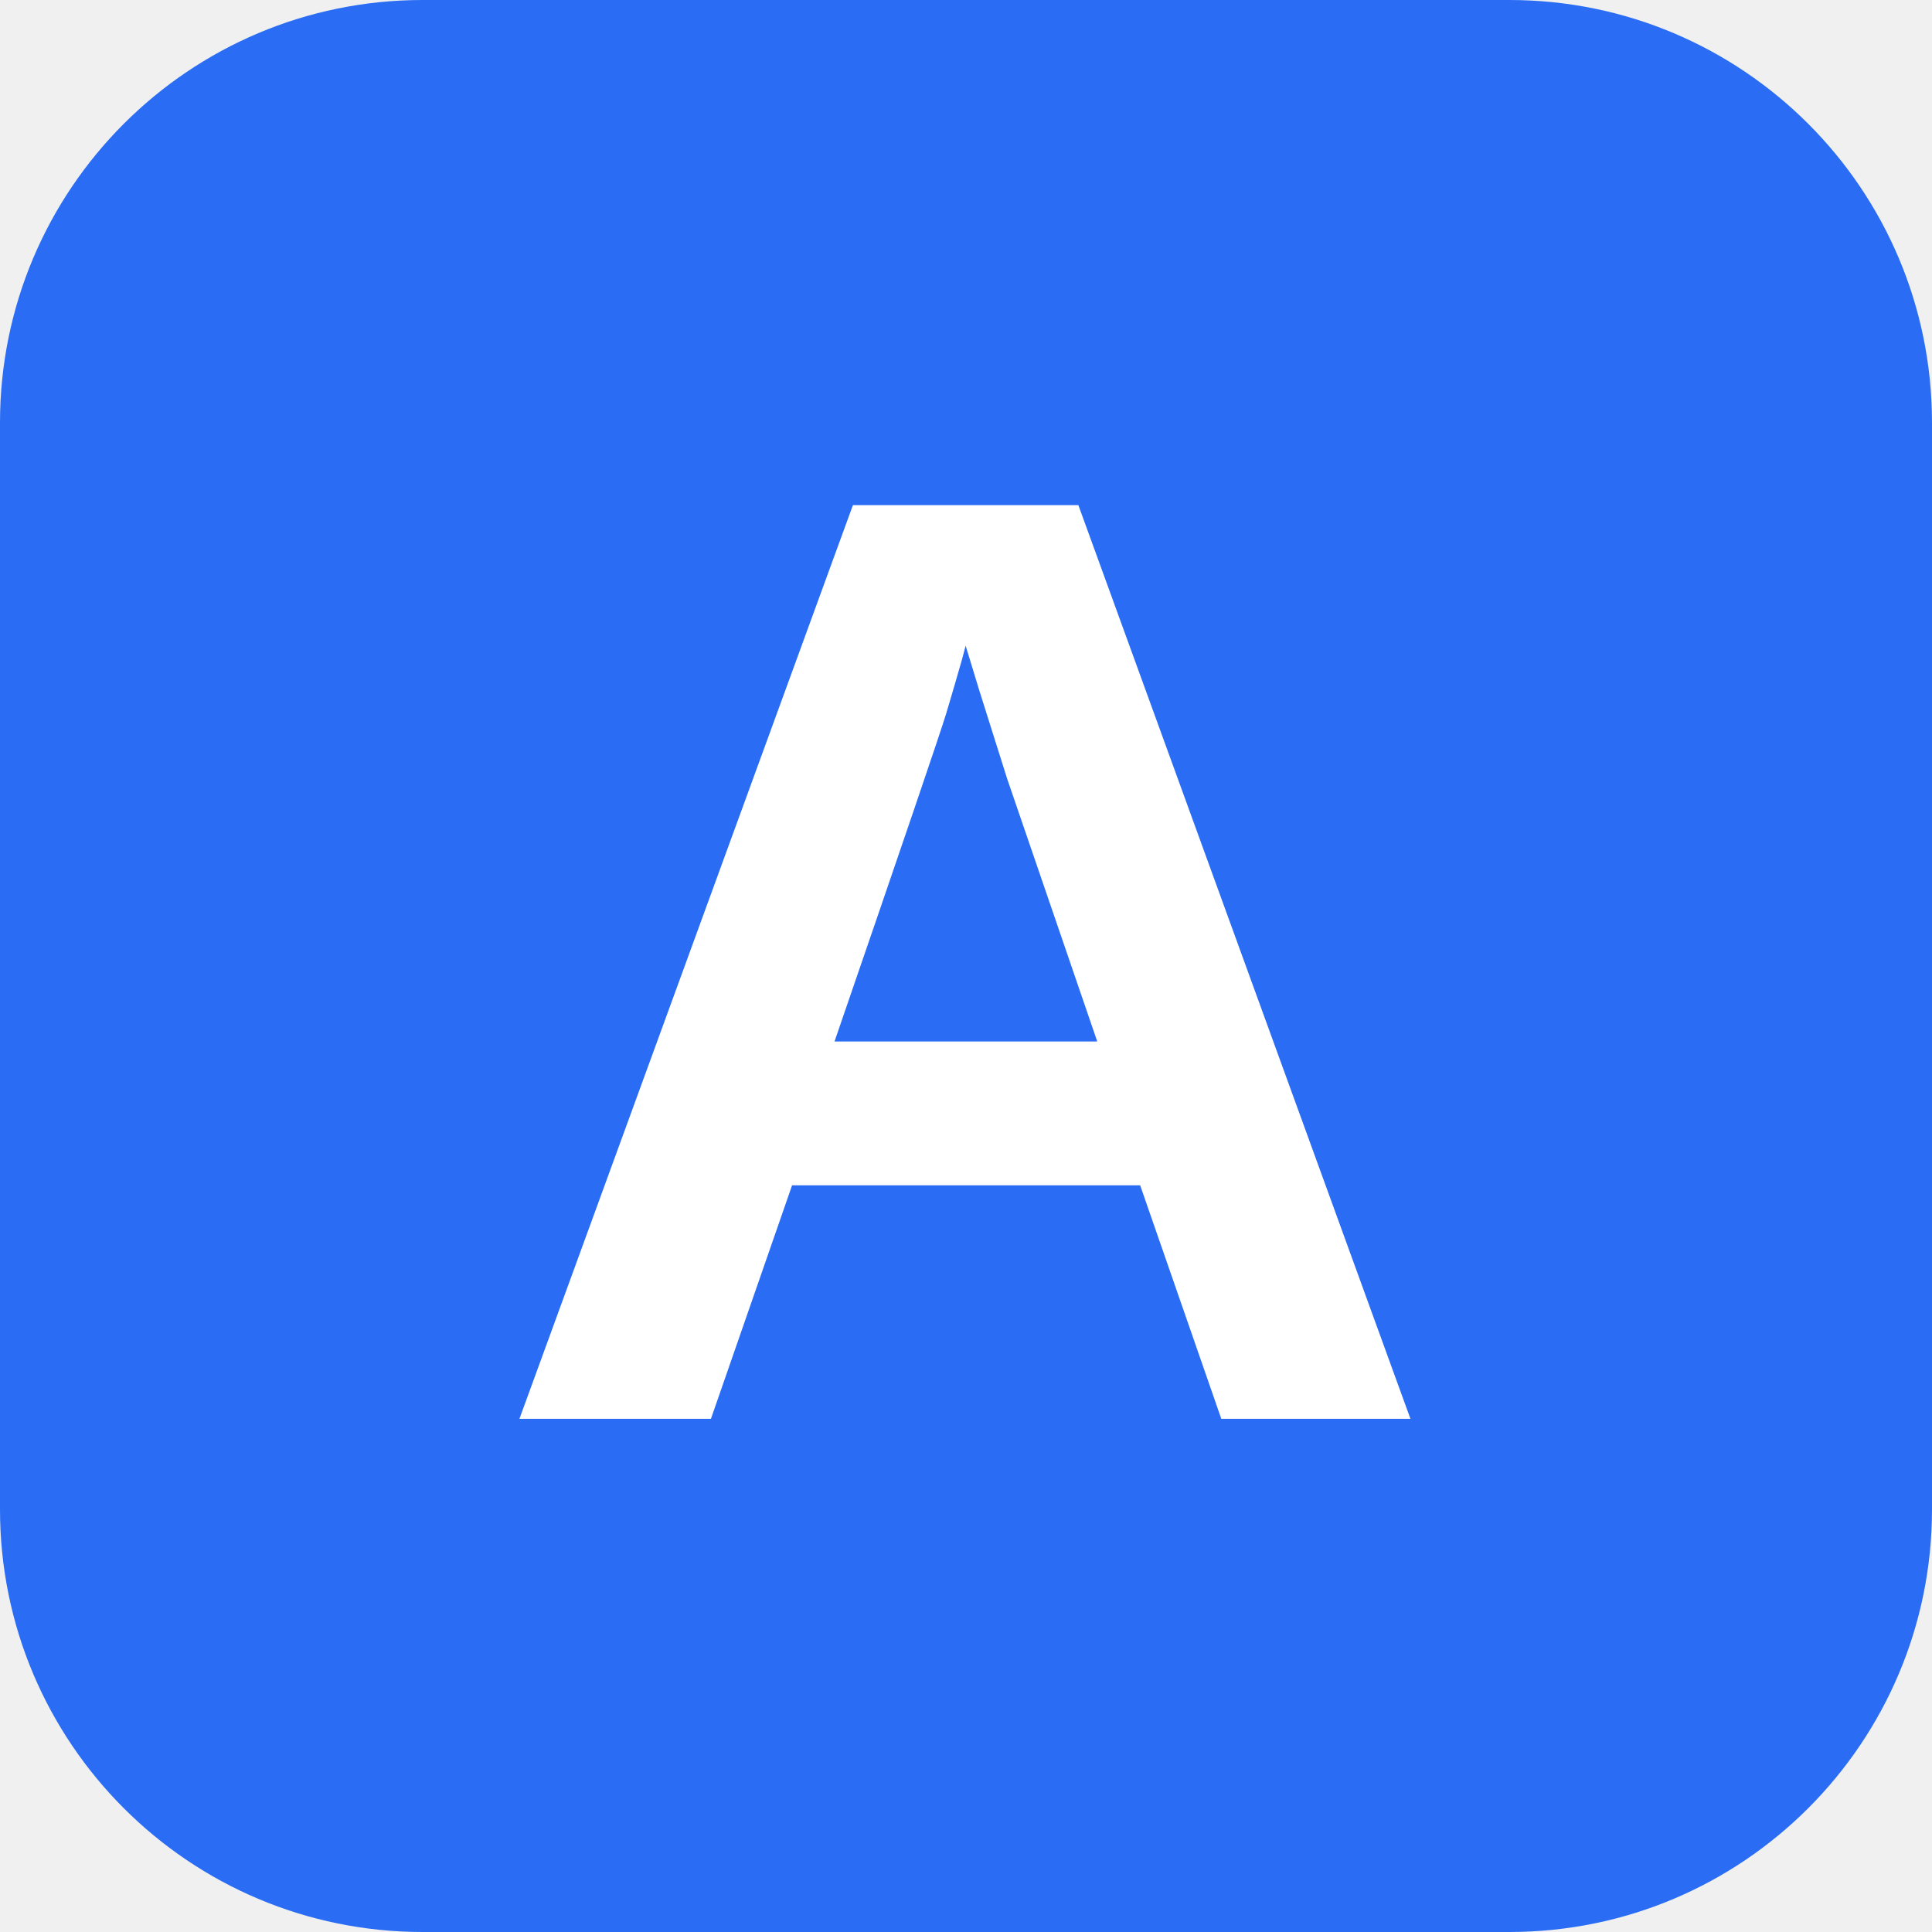
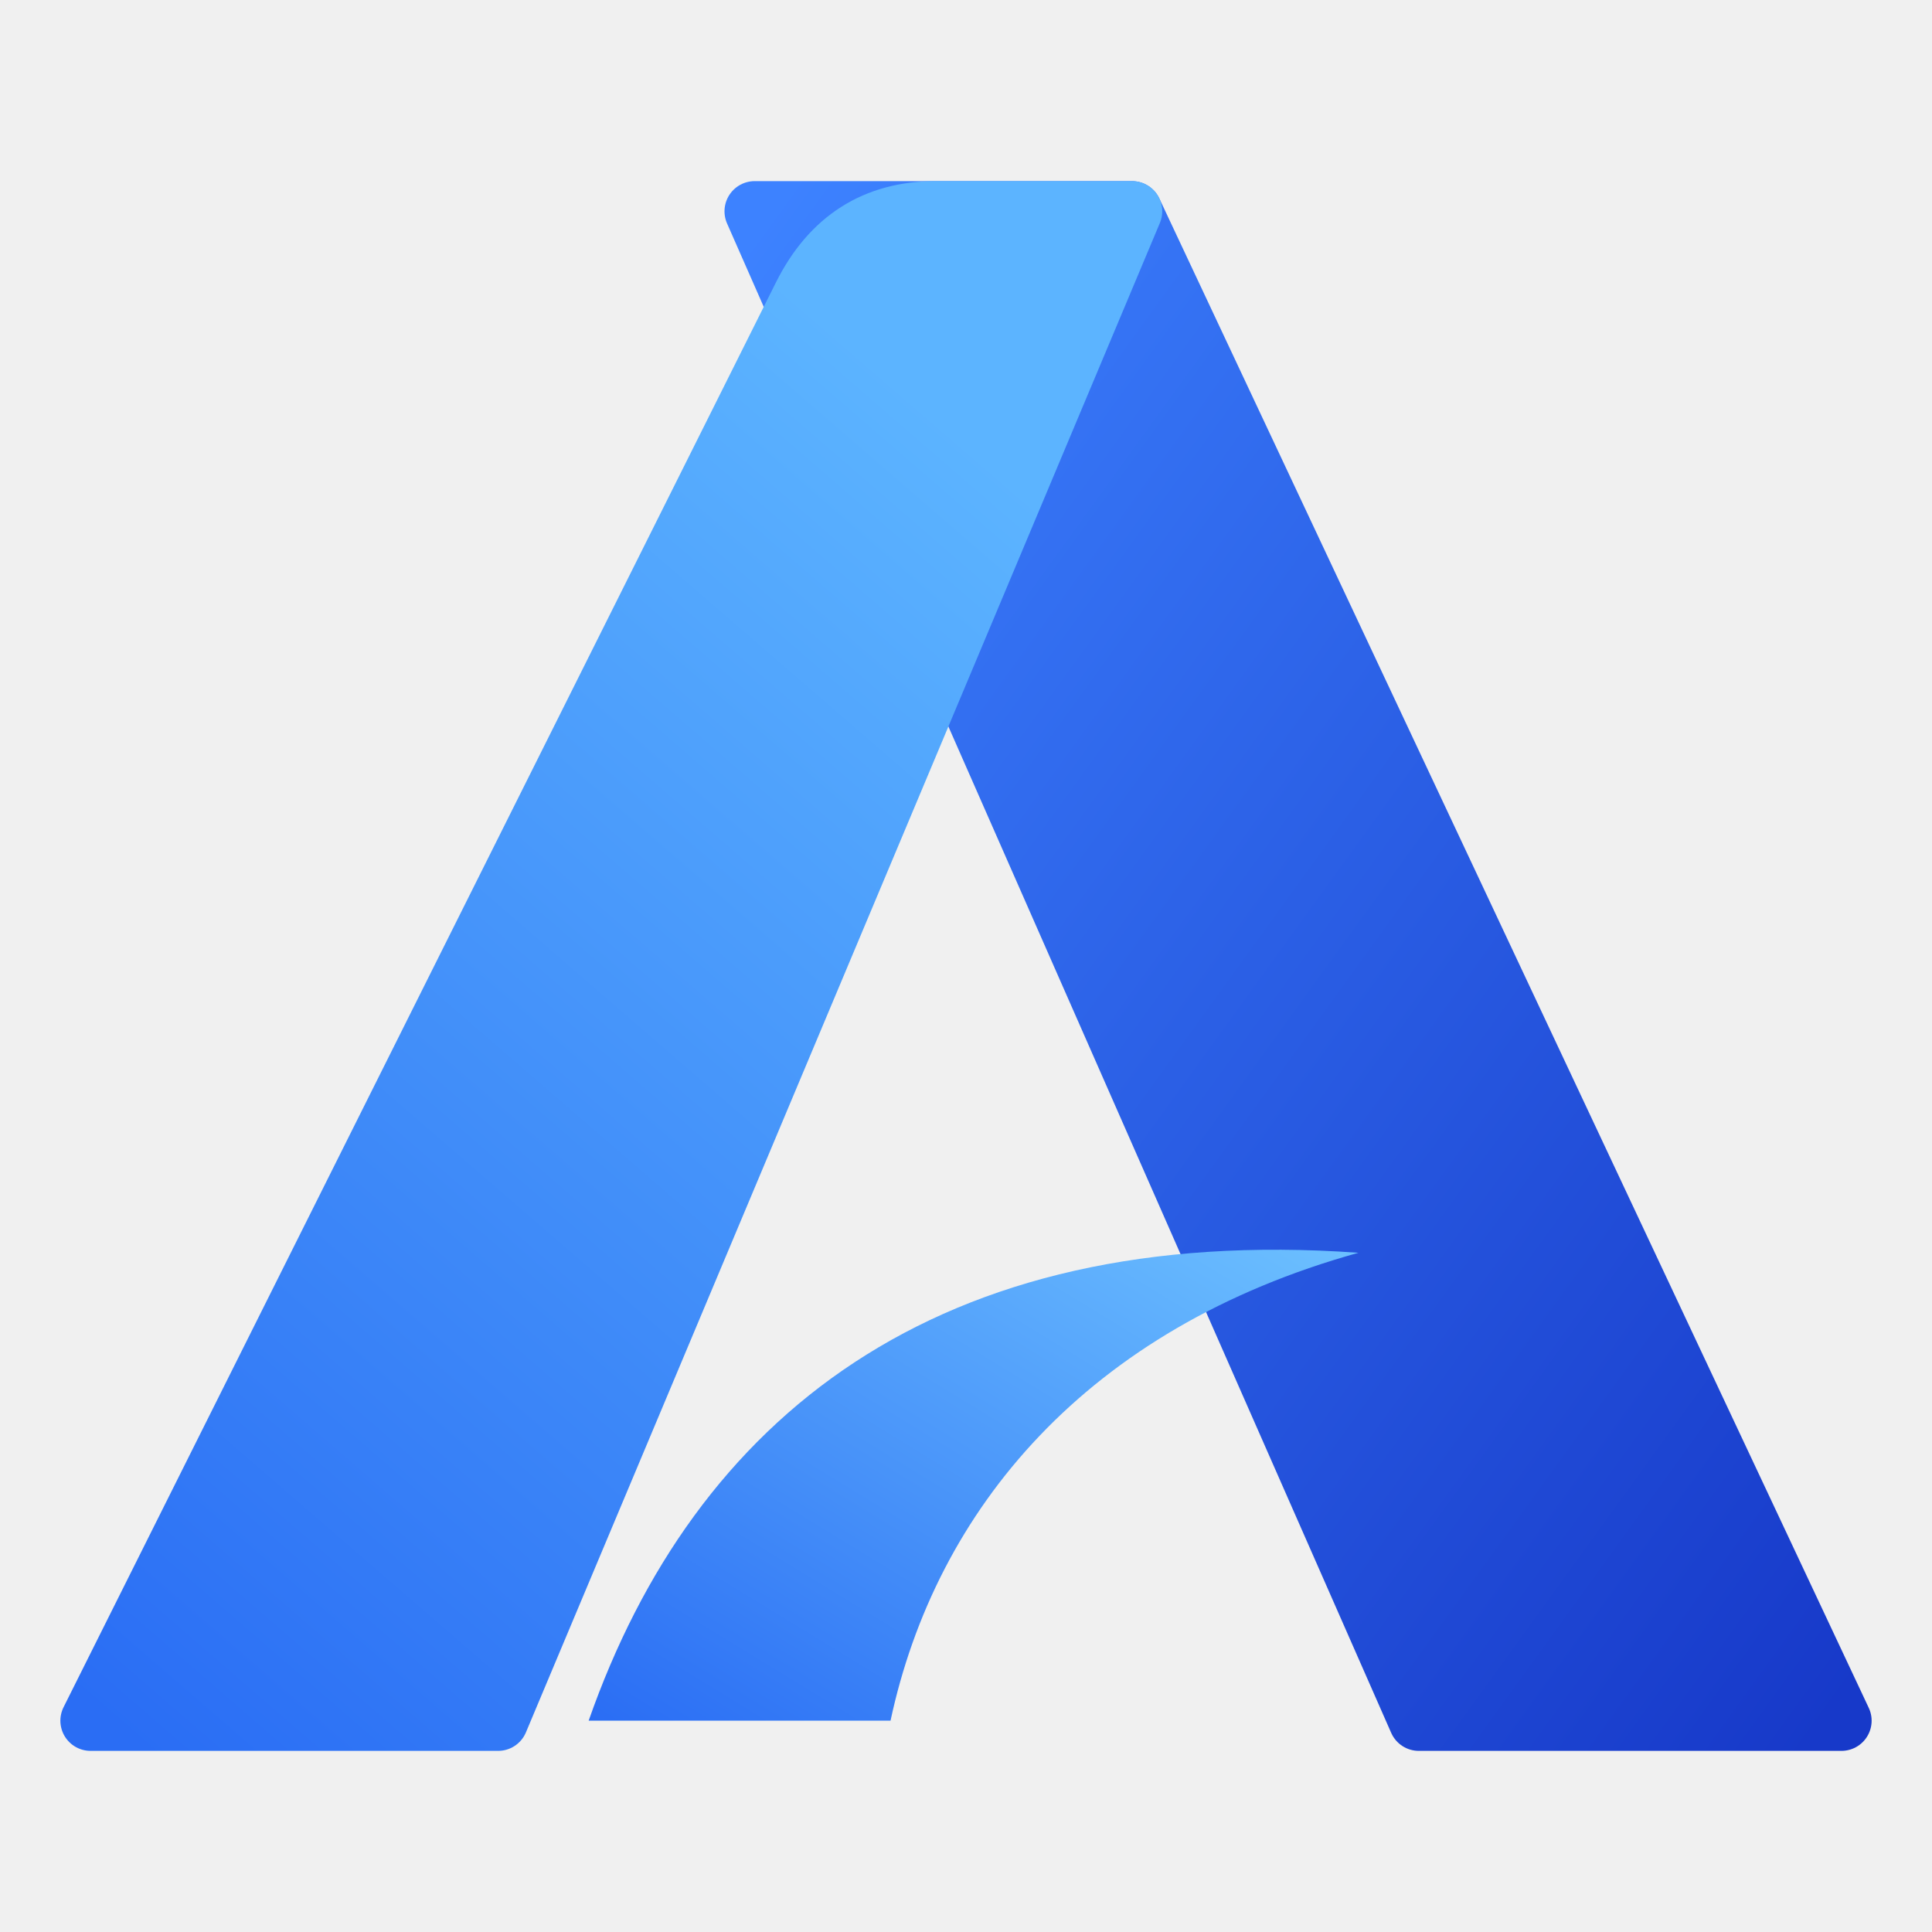
<svg xmlns="http://www.w3.org/2000/svg" viewBox="0 0 64 64">
-   <rect width="64" height="64" rx="14" fill="#2a6df4" />
-   <text x="32" y="47" text-anchor="middle" font-family="Oswald,Arial Narrow,Arial,sans-serif" font-weight="700" font-size="44" fill="#fff">A</text>
+   <defs>
+     <linearGradient id="r" x1="0" y1="0" x2="1" y2="1">
+       <stop offset="0" stop-color="#3d82ff" />
+       <stop offset="1" stop-color="#1739c9" />
+     </linearGradient>
+     <linearGradient id="l" x1="0" y1="1" x2=".6" y2="0">
+       <stop offset="0" stop-color="#2a6df4" />
+       <stop offset="1" stop-color="#5cb4ff" />
+     </linearGradient>
+     <linearGradient id="s" x1="0" y1="1" x2="1" y2="0">
+       <stop offset="0" stop-color="#2a6df4" />
+       <stop offset="1" stop-color="#6cc0ff" />
+     </linearGradient>
+   </defs>
+   <path d="M25 7h12.5L61 57H47Z" fill="url(#r)" stroke="url(#r)" stroke-width="2" stroke-linejoin="round" />
+   <path d="M3 57h13.5L37.5 7H31q-3 0-4.4 2.8Z" fill="url(#l)" stroke="url(#l)" stroke-width="2" stroke-linejoin="round" />
+   <path d="M19.5 57C23 47 31 40.5 45 41.5 36 44 31 50 29.5 57Z" fill="url(#s)" />
</svg>
